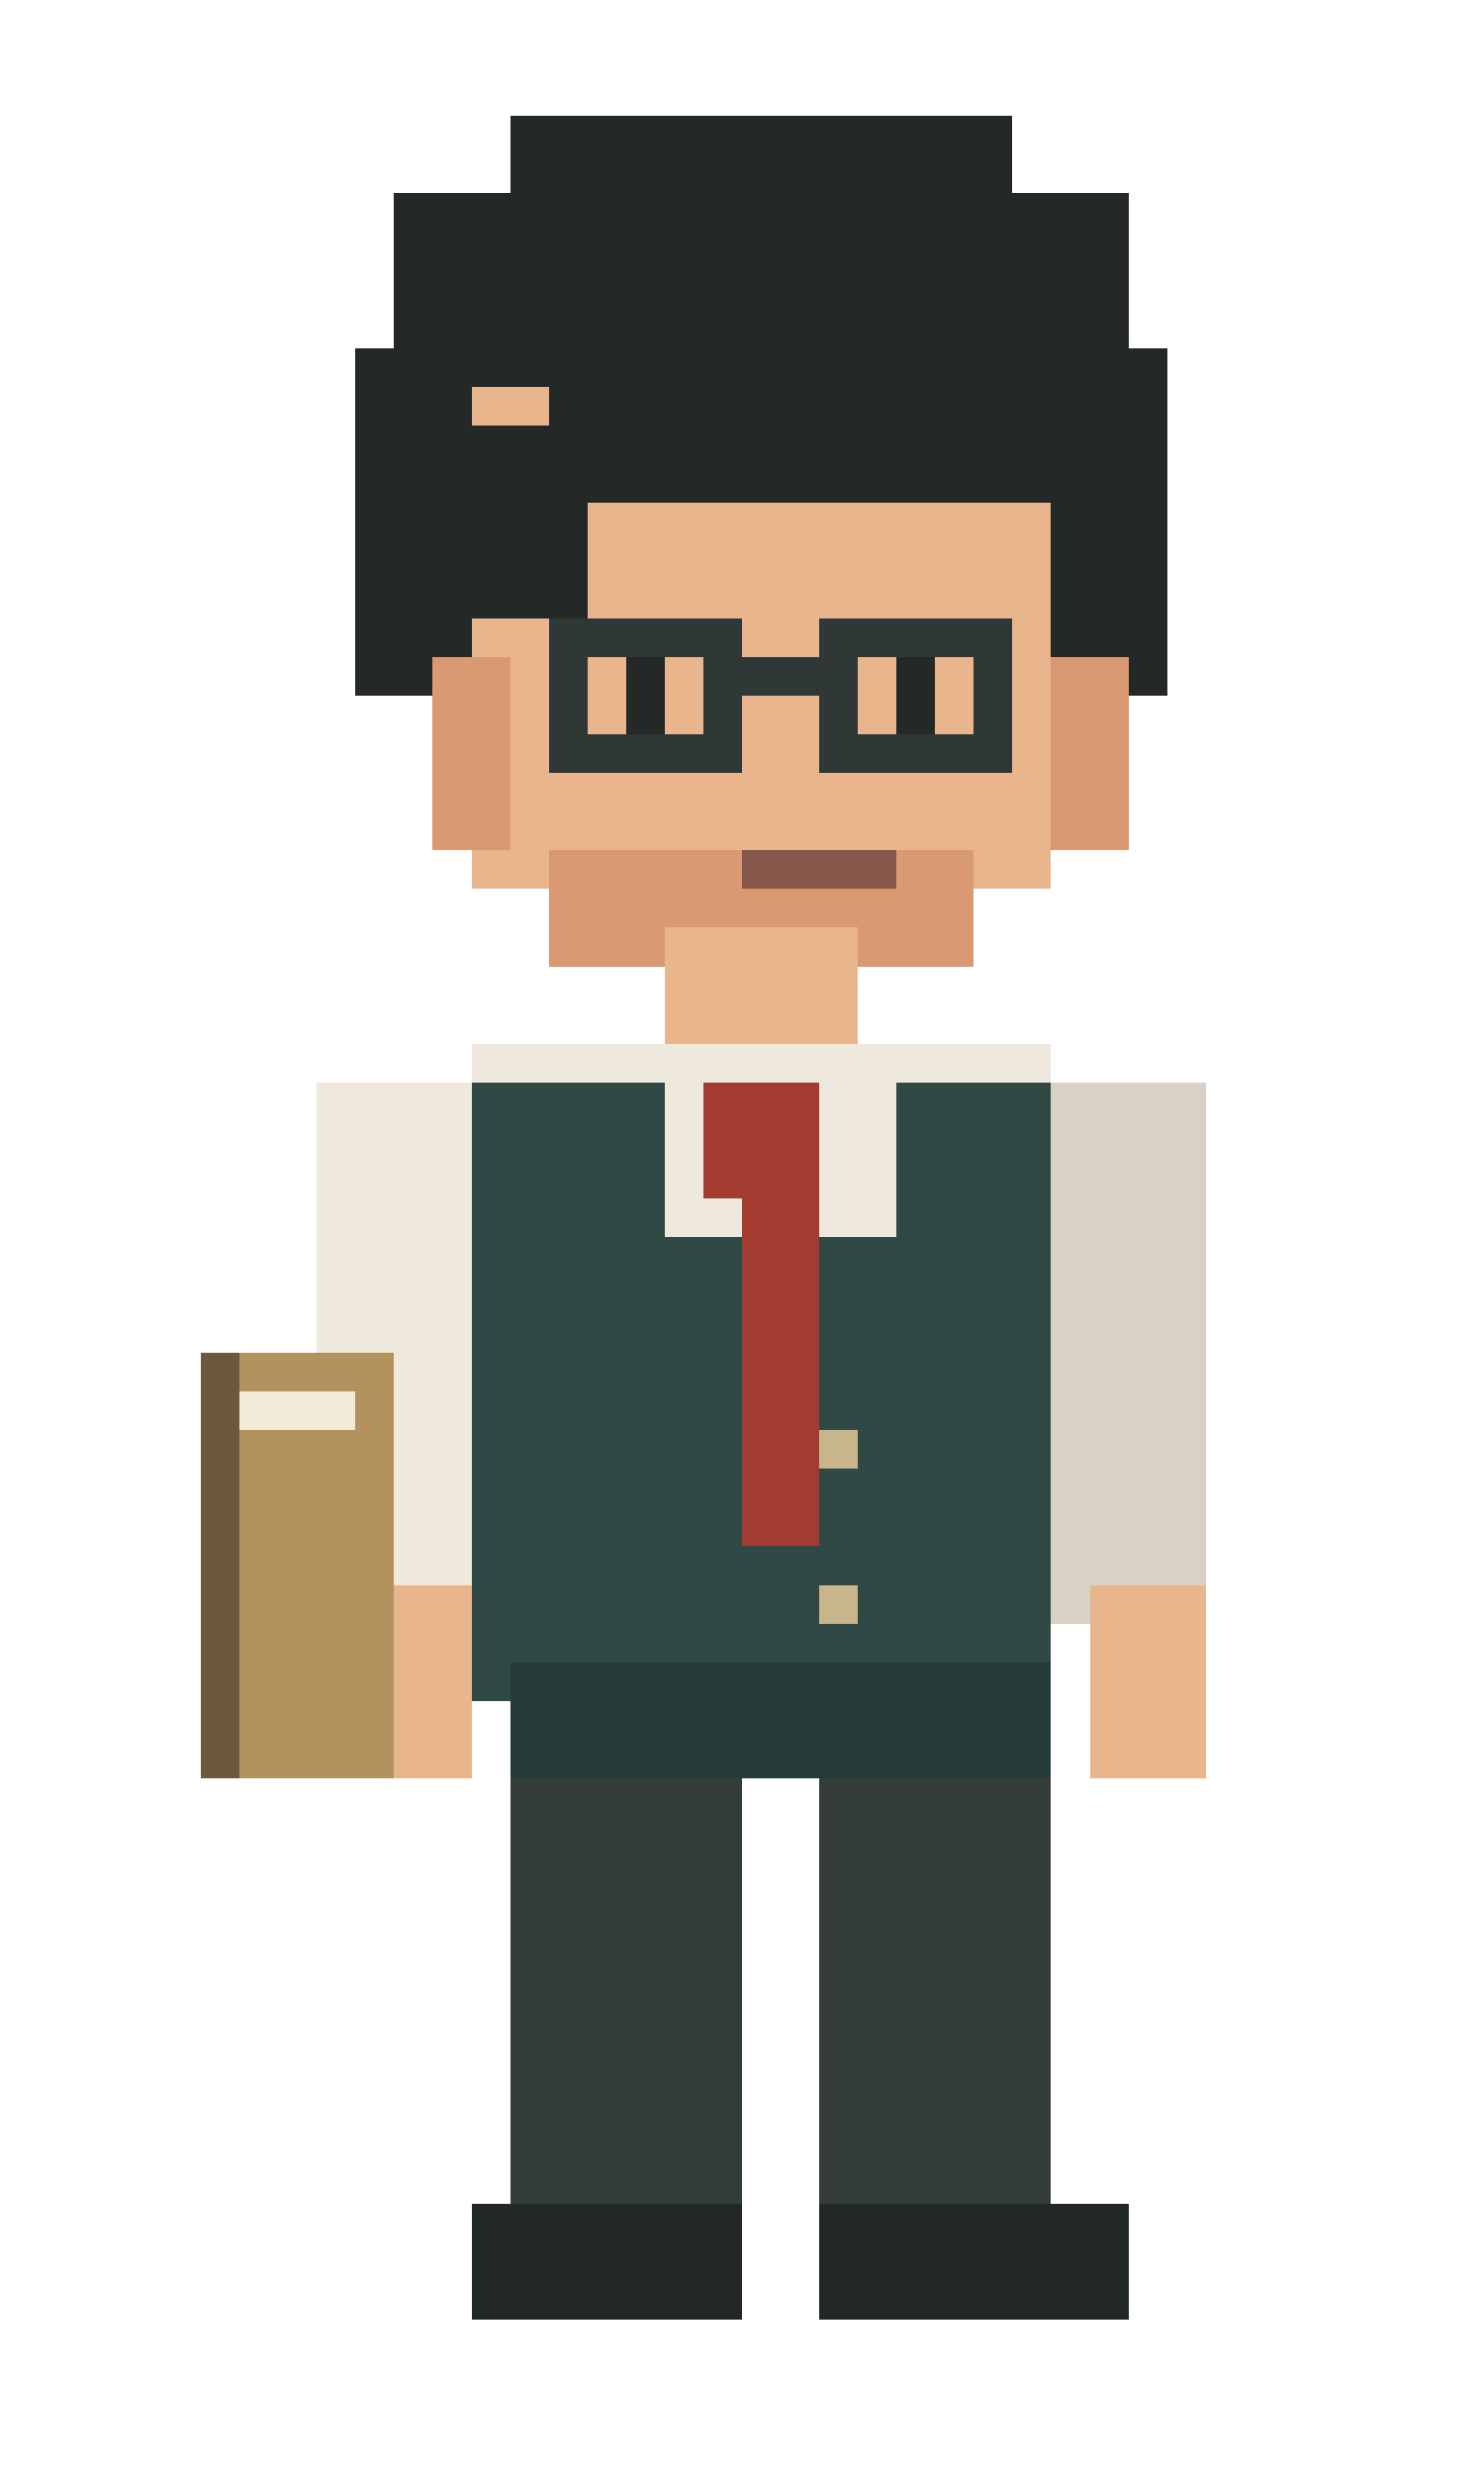
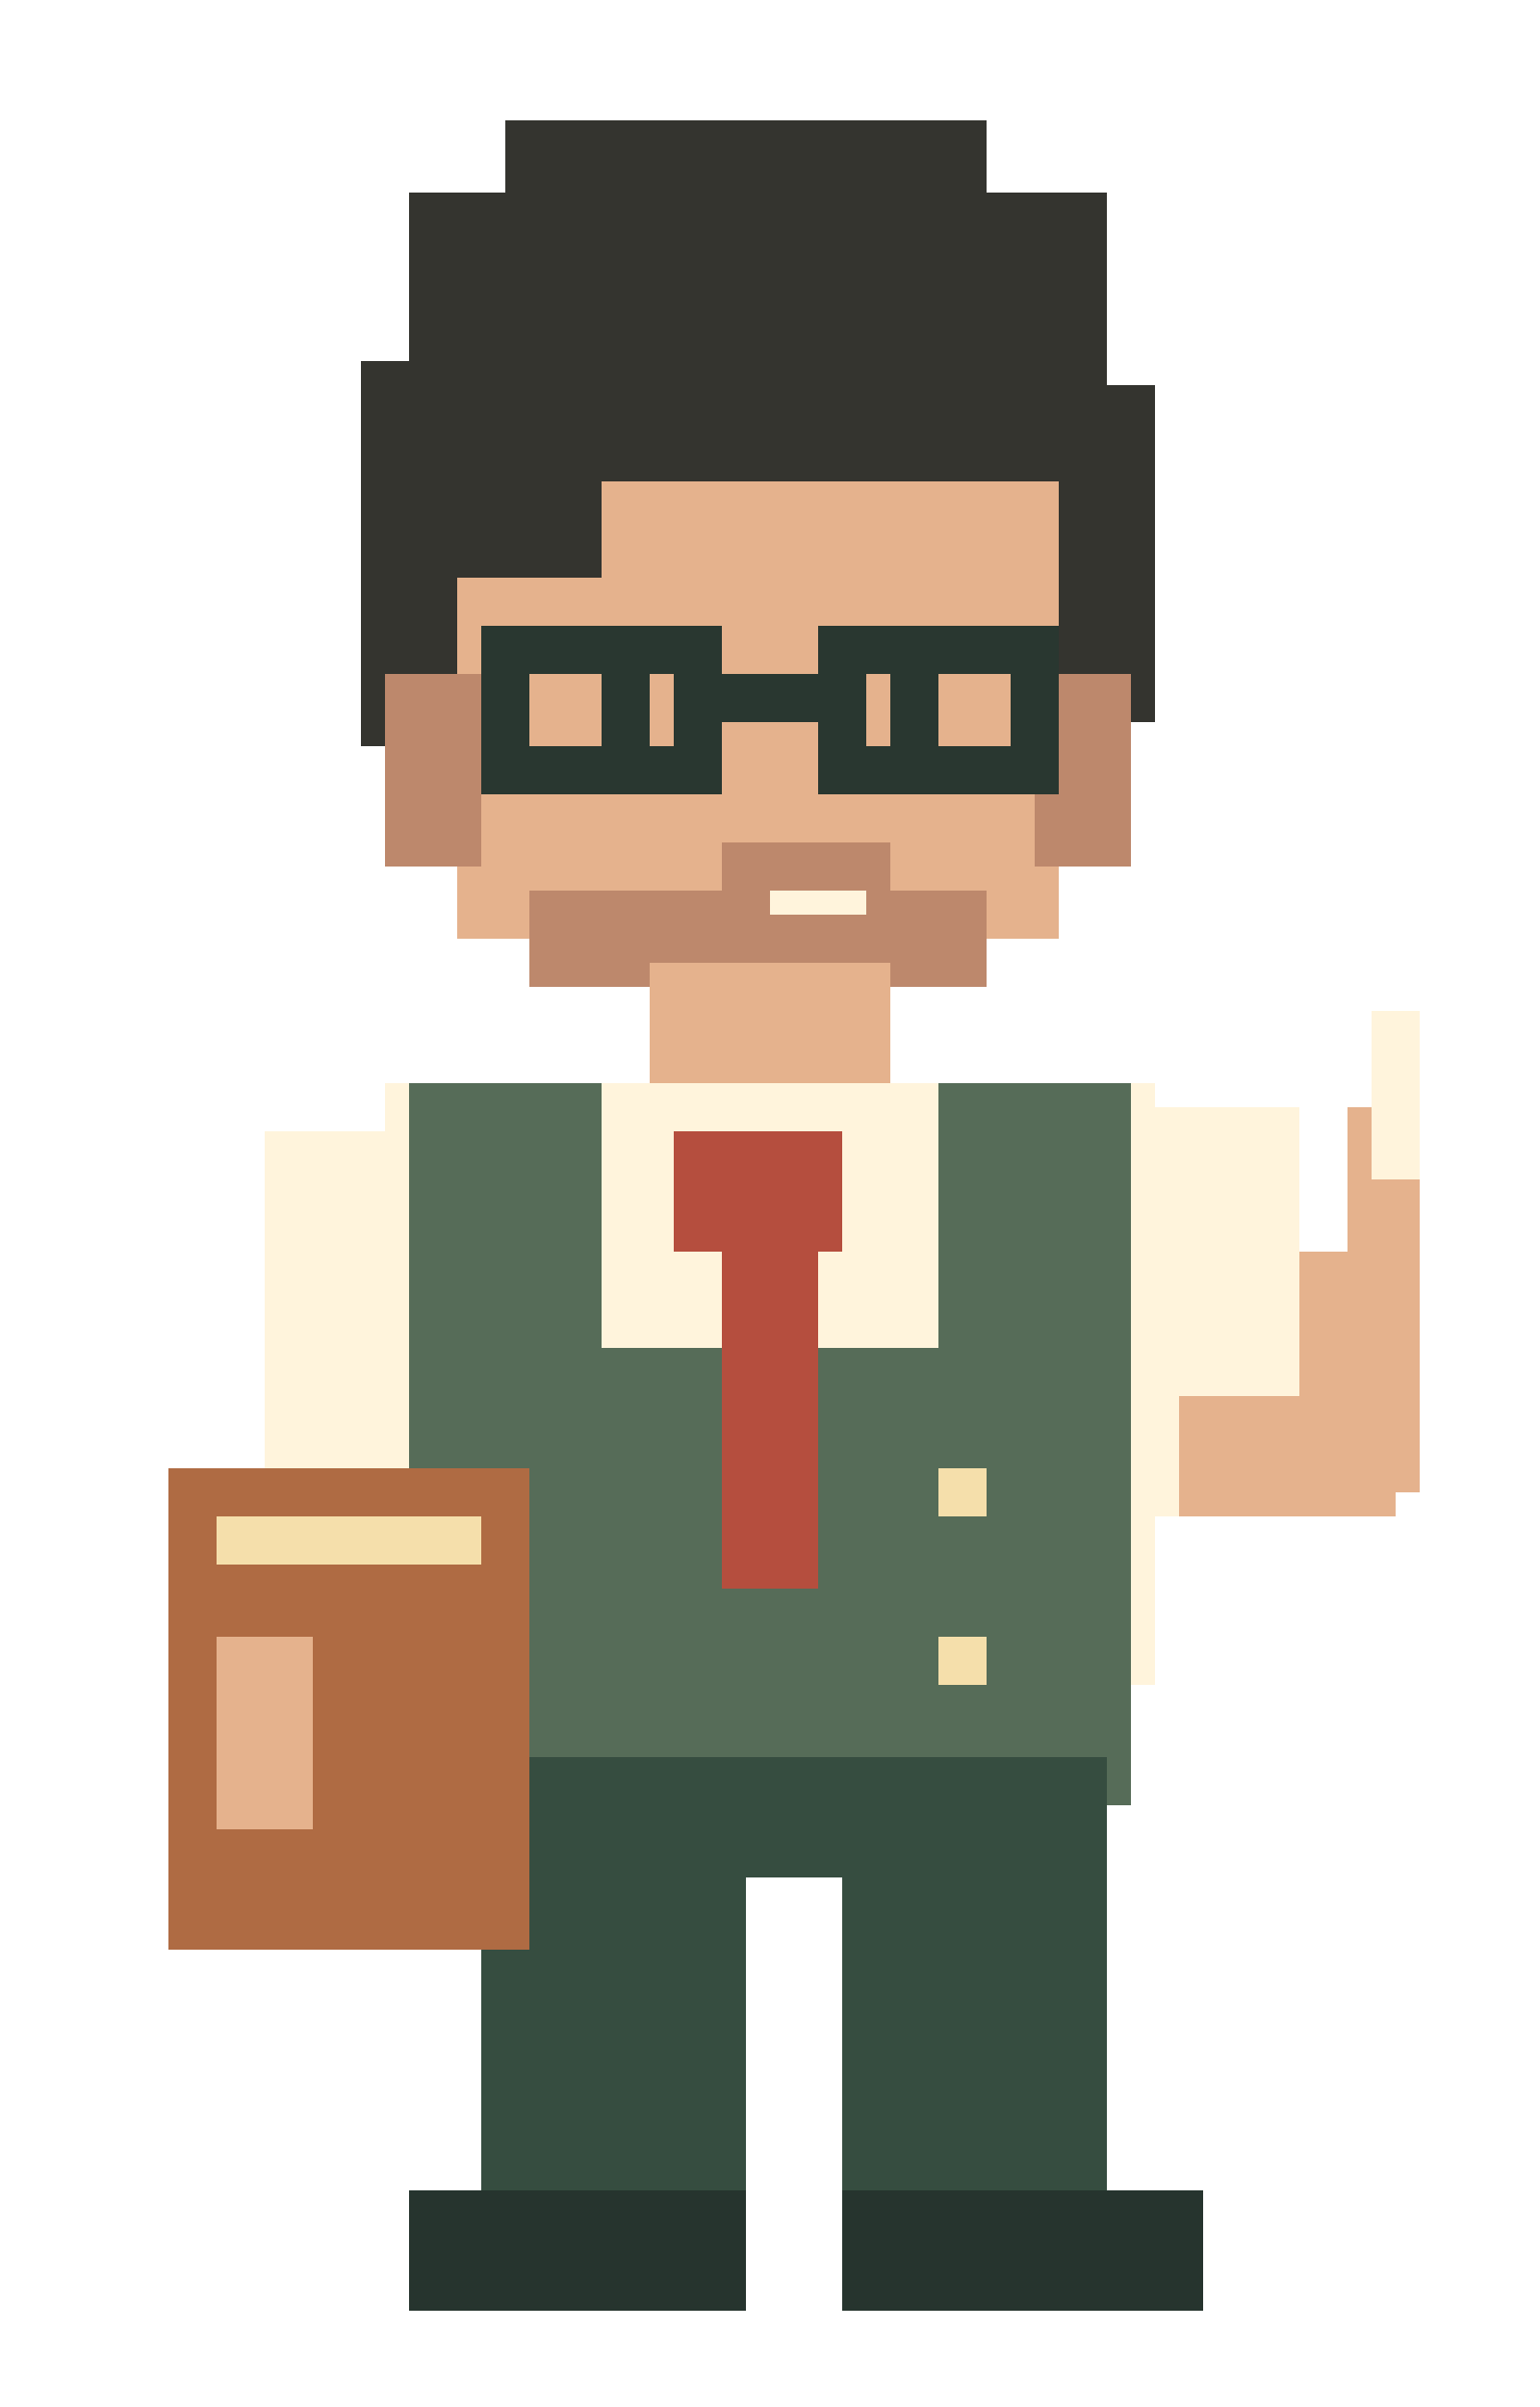
- <svg xmlns="http://www.w3.org/2000/svg" width="144" height="240" viewBox="0 0 36 64" shape-rendering="crispEdges" role="img" aria-label="Thầy Lâm mặc áo vest, sơ mi trắng, cà vạt đỏ và đeo kính">
-   <rect x="12" y="3" width="13" height="2" fill="#242827" />
-   <rect x="9" y="5" width="19" height="7" fill="#242827" />
-   <rect x="8" y="9" width="3" height="9" fill="#242827" />
-   <rect x="26" y="9" width="3" height="9" fill="#242827" />
-   <rect x="11" y="10" width="15" height="13" fill="#e8b58c" />
-   <rect x="10" y="11" width="4" height="5" fill="#242827" />
-   <rect x="13" y="10" width="13" height="3" fill="#242827" />
-   <rect x="10" y="17" width="2" height="5" fill="#d89973" />
-   <rect x="26" y="17" width="2" height="5" fill="#d89973" />
-   <rect x="13" y="22" width="11" height="3" fill="#d89973" />
-   <rect x="16" y="24" width="5" height="3" fill="#e8b58c" />
-   <rect x="11" y="27" width="15" height="15" fill="#eee9dc" />
-   <rect x="7" y="28" width="5" height="14" fill="#eee9dc" />
-   <rect x="25" y="28" width="5" height="14" fill="#d7d2c4" />
-   <rect x="11" y="28" width="5" height="16" fill="#304944" />
-   <rect x="22" y="28" width="4" height="16" fill="#304944" />
-   <rect x="15" y="32" width="8" height="13" fill="#304944" />
-   <rect x="12" y="43" width="14" height="3" fill="#243b38" />
-   <rect x="17" y="28" width="3" height="3" fill="#a43b30" />
-   <rect x="18" y="31" width="2" height="9" fill="#a43b30" />
-   <rect x="13" y="16" width="5" height="4" fill="#303737" />
-   <rect x="20" y="16" width="5" height="4" fill="#303737" />
-   <rect x="18" y="17" width="2" height="1" fill="#303737" />
-   <rect x="14" y="17" width="3" height="2" fill="#e8b58c" />
-   <rect x="21" y="17" width="3" height="2" fill="#e8b58c" />
-   <rect x="15" y="17" width="1" height="2" fill="#242827" />
-   <rect x="22" y="17" width="1" height="2" fill="#242827" />
-   <rect x="18" y="22" width="4" height="1" fill="#85564a" />
-   <rect x="20" y="37" width="1" height="1" fill="#c8b58c" />
-   <rect x="20" y="41" width="1" height="1" fill="#c8b58c" />
-   <rect x="7" y="41" width="4" height="5" fill="#e8b58c" />
-   <rect x="27" y="41" width="3" height="5" fill="#e8b58c" />
-   <rect x="12" y="46" width="6" height="12" fill="#343c3c" />
-   <rect x="20" y="46" width="6" height="12" fill="#343c3c" />
-   <rect x="11" y="57" width="7" height="3" fill="#222827" />
-   <rect x="20" y="57" width="8" height="3" fill="#222827" />
-   <rect x="4" y="35" width="5" height="11" fill="#b2925d" />
-   <rect x="4" y="35" width="1" height="11" fill="#6e583c" />
-   <rect x="5" y="36" width="3" height="1" fill="#f2e9d6" />
+ <svg xmlns="http://www.w3.org/2000/svg" width="256" height="400" viewBox="0 0 64 100" shape-rendering="crispEdges" role="img" aria-label="Thầy Lâm mặc áo vest xanh, đeo kính, cầm sách và phấn">
+   <rect x="21" y="5" width="20" height="3" fill="#34342f" />
+   <rect x="17" y="8" width="29" height="11" fill="#34342f" />
+   <rect x="15" y="15" width="5" height="16" fill="#34342f" />
+   <rect x="43" y="16" width="5" height="14" fill="#34342f" />
+   <rect x="19" y="17" width="25" height="22" fill="#e5b28d" />
+   <rect x="19" y="17" width="6" height="7" fill="#34342f" />
+   <rect x="25" y="15" width="19" height="5" fill="#34342f" />
+   <rect x="16" y="28" width="4" height="8" fill="#bd886c" />
+   <rect x="43" y="28" width="4" height="8" fill="#bd886c" />
+   <rect x="22" y="37" width="19" height="4" fill="#bd886c" />
+   <rect x="27" y="40" width="10" height="5" fill="#e5b28d" />
+   <rect x="16" y="45" width="32" height="25" fill="#fff4dc" />
+   <rect x="11" y="47" width="7" height="22" fill="#fff4dc" />
+   <rect x="47" y="46" width="7" height="17" fill="#fff4dc" />
+   <rect x="17" y="45" width="8" height="30" fill="#566c58" />
+   <rect x="39" y="45" width="8" height="30" fill="#566c58" />
+   <rect x="23" y="56" width="18" height="19" fill="#566c58" />
+   <rect x="18" y="73" width="28" height="5" fill="#364d40" />
+   <rect x="28" y="47" width="7" height="5" fill="#b54e3e" />
+   <rect x="30" y="52" width="4" height="14" fill="#b54e3e" />
+   <rect x="20" y="26" width="10" height="7" fill="#293730" />
+   <rect x="34" y="26" width="10" height="7" fill="#293730" />
+   <rect x="30" y="28" width="4" height="2" fill="#293730" />
+   <rect x="22" y="28" width="6" height="3" fill="#e5b28d" />
+   <rect x="36" y="28" width="6" height="3" fill="#e5b28d" />
+   <rect x="25" y="28" width="2" height="3" fill="#293730" />
+   <rect x="37" y="28" width="2" height="3" fill="#293730" />
+   <rect x="30" y="35" width="7" height="2" fill="#bd886c" />
+   <rect x="32" y="37" width="4" height="1" fill="#fff4dc" />
+   <rect x="39" y="61" width="2" height="2" fill="#f5dfab" />
+   <rect x="39" y="68" width="2" height="2" fill="#f5dfab" />
+   <rect x="20" y="78" width="11" height="14" fill="#364d40" />
+   <rect x="35" y="78" width="11" height="14" fill="#364d40" />
+   <rect x="17" y="91" width="14" height="5" fill="#26342e" />
+   <rect x="35" y="91" width="15" height="5" fill="#26342e" />
+   <rect x="7" y="61" width="15" height="20" fill="#af6b43" />
+   <rect x="9" y="63" width="11" height="2" fill="#f5dfab" />
+   <rect x="9" y="68" width="4" height="8" fill="#e5b28d" />
+   <rect x="49" y="58" width="9" height="5" fill="#e5b28d" />
+   <rect x="54" y="52" width="5" height="10" fill="#e5b28d" />
+   <rect x="56" y="46" width="3" height="8" fill="#e5b28d" />
+   <rect x="57" y="42" width="2" height="7" fill="#fff4dc" />
</svg>
